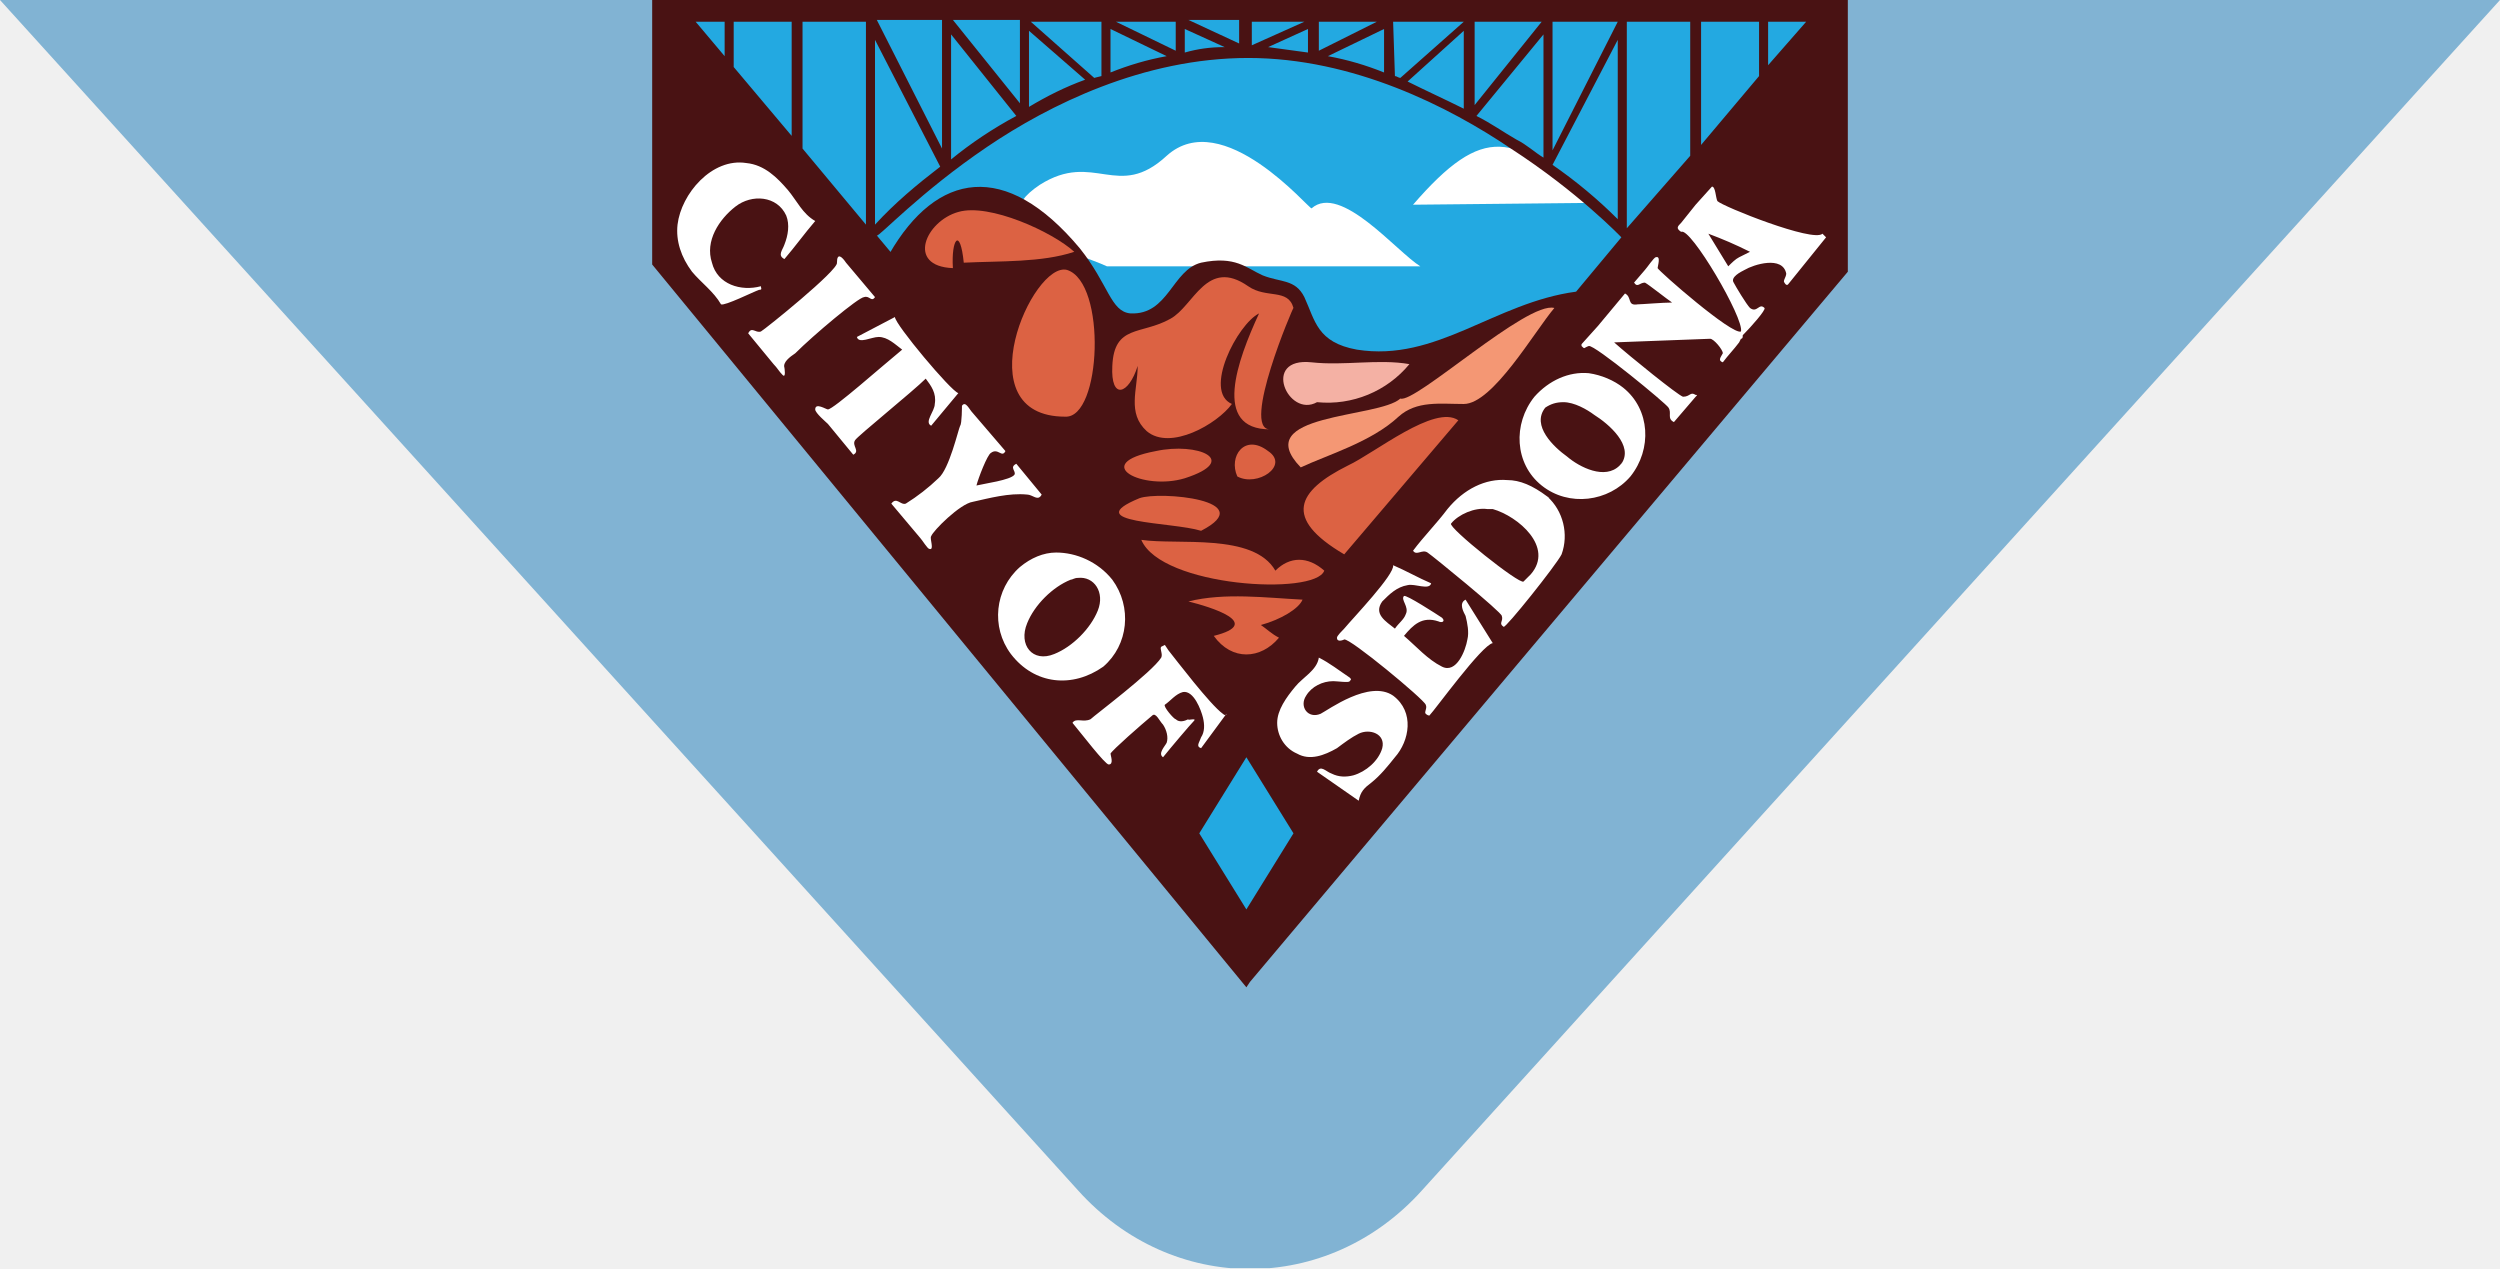
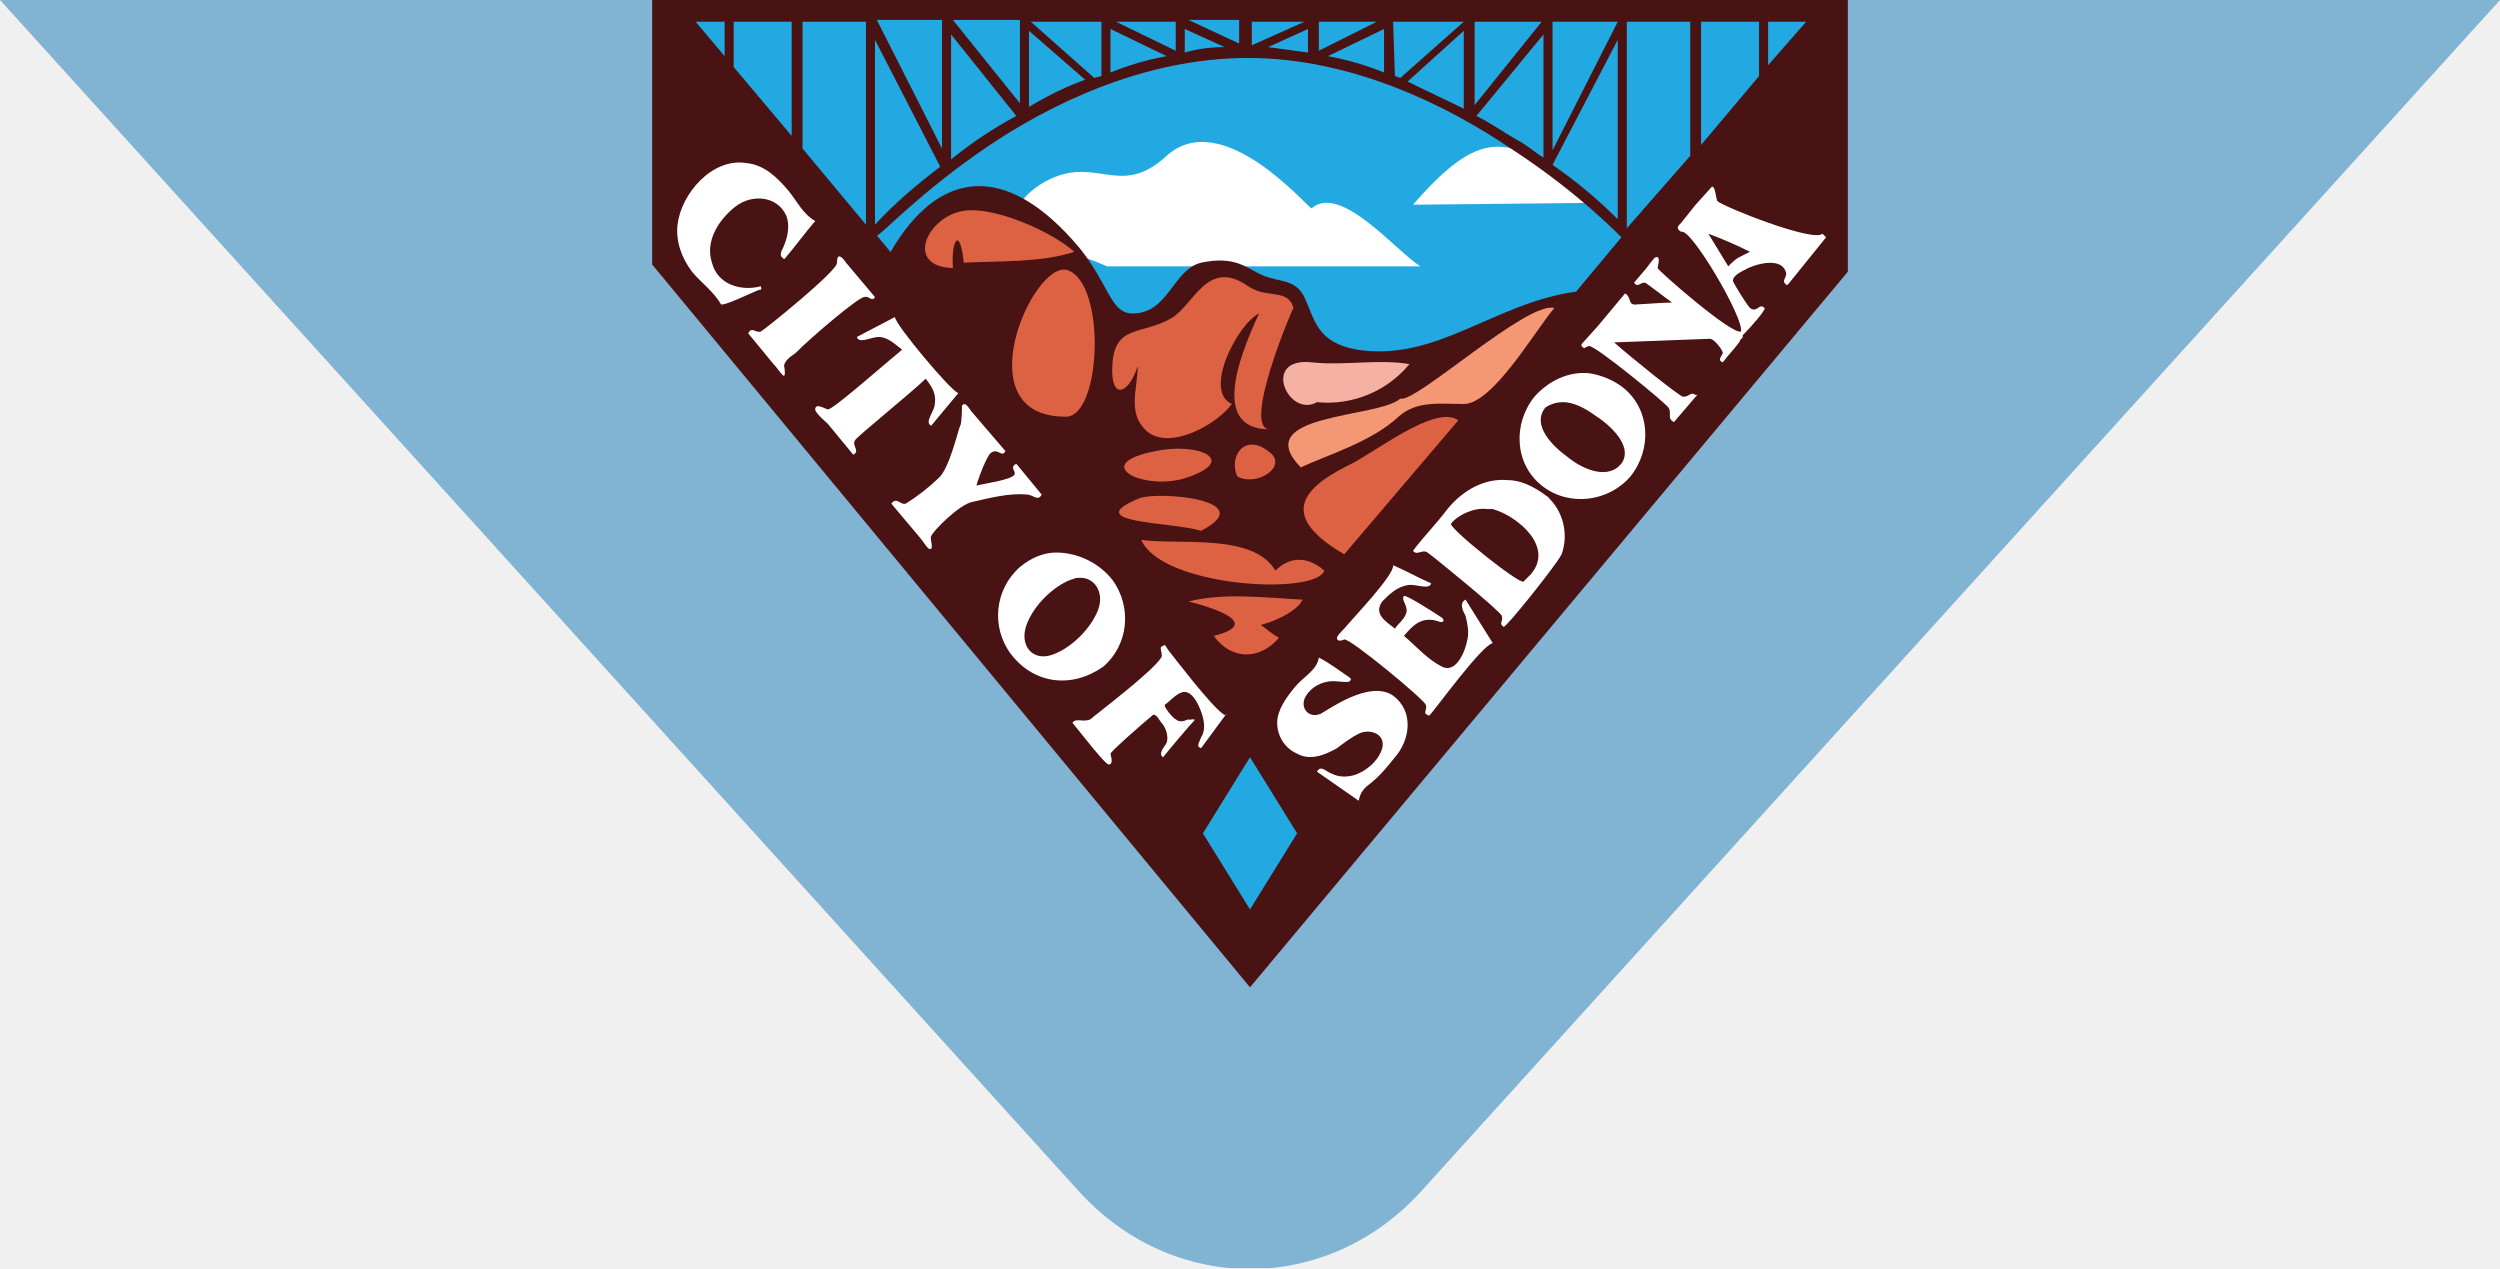
- <svg xmlns="http://www.w3.org/2000/svg" width="138" height="70" fill="none">
+ <svg xmlns="http://www.w3.org/2000/svg" width="138" height="70" viewBox="0 0 138 70" fill="none">
  <g clip-path="url(#a)">
    <path d="M138 0H0l59.5 65.7c5.2 5.8 13.8 5.8 19 0L138 0Z" fill="#81B3D3" />
    <path d="m36.7.5 32.1 37.9 32-37.7L36.7.5Z" fill="#23A9E1" />
    <path d="M61.1 14.7h17.3c-1.3-.8-4.4-4.6-6-3.2-.1.1-4.9-5.7-8-2.9-2.7 2.5-4-.3-7 1.6-3.6 2.4 2 3.7 3.7 4.5Zm26.7-3.5-9.8.1c3.9-4.5 5.6-4 9.8-.1Z" fill="#fff" />
-     <path d="M97.6 3.6V1.2h2.1l-2.1 2.4ZM48.4 13c.1.1 2.4-2.4 6.1-4.9 3.4-2.3 8.6-4.9 14.4-4.9 5.8 0 11.1 2.7 14.5 5 3.7 2.4 6 4.8 6.1 4.9l-2.5 3c-4.5.6-7.7 3.9-12.1 3.2-2.2-.4-2.3-1.6-2.9-2.9-.5-1-1.3-.8-2.3-1.2-.9-.4-1.5-1.1-3.4-.7-1.6.4-1.8 2.9-3.9 2.8-1.1-.1-1.2-1.6-2.8-3.6-4.1-4.9-7.9-4.2-10.5.3l19.6 23.3L48.4 13ZM40 1.2v1.9l-1.6-1.9H40Zm53.9 0h3.2v3L93.9 8V1.2Zm-4.1 11.4V1.2h3.5v7.4l-3.5 4s.1 0 0 0Zm-.5-10.4v9.9c-1.1-1.1-2.3-2.1-3.6-3l3.6-6.9Zm-4.1-.3v6.8c-.5-.3-.9-.7-1.5-1-.7-.4-1.4-.9-2.2-1.3l3.7-4.5Zm-4.4-.2V6c-1-.5-2.1-1-3.1-1.5l3.1-2.8Zm.6-.5h3.7l-3.7 4.6V1.2Zm4.3 0h3.6l-3.6 7.1V1.2Zm-8.8 0h3.9l-3.5 3.1c-.1 0-.2-.1-.3-.1l-.1-3Zm-.5.4V4c-1-.4-2-.7-3.1-.9l3.1-1.5Zm-4.2 0v1.3L70 2.6l2.2-1Zm-6.8 0 2.2 1c-.8 0-1.5.1-2.2.3V1.6Zm-4.1 0 3.1 1.5c-1.1.2-2.1.5-3.1.9V1.6Zm3.6 1.2-3.3-1.6h3.3v1.6Zm3.5-.4-2.8-1.3h2.8v1.3Zm.7-1.2H72l-2.9 1.3V1.2Zm3.7 0H76l-3.2 1.6V1.2ZM60.4 4.3l-3.5-3.1h3.9v3l-.4.1Zm-3.6-2.6 3.1 2.7c-1.1.4-2.1.9-3.1 1.5V1.7Zm-4.3.2 3.6 4.5c-1.3.7-2.5 1.5-3.6 2.4V1.9Zm-4.2.3 3.6 7c-1.3 1-2.5 2-3.6 3.2V2.2Zm3.7 6-3.6-7.1H52v7.1Zm4.3-2.5-3.7-4.6h3.7v4.6ZM43.7 7.5l-3.2-3.8V1.2h3.2v6.3Zm.6-6.3h3.5v11.2l-3.5-4.2v-7ZM69.1 0H36v14.6l32.8 39.9.2-.3L102 15V0H69.1Z" fill="#491213" />
-     <path d="m66.2 46 2.6-4.2 2.6 4.2-2.6 4.2-2.6-4.2Z" fill="#23A9E1" />
-     <path d="M74.2 30.6c-3.4-2-2.6-3.5.2-4.9 1.5-.7 4.8-3.4 6.1-2.5l-6.3 7.4Zm-2.3 2.5c-2-.1-4.3-.4-6.3.1 1.2.3 4.2 1.2 1.4 1.9 1 1.4 2.6 1.3 3.6.1-.4-.2-.7-.5-1-.7 1.1-.3 2.1-.9 2.3-1.4Zm1.2-1.6c-.9-.8-1.9-.8-2.7 0-1.2-2.1-5.4-1.4-7.4-1.7 1.1 2.6 9.6 3.1 10.1 1.7Zm-6.8-2.2c-1.6-.5-6.8-.4-3.4-1.8 1.1-.4 6.7.1 3.4 1.8Zm2-3c-.5-1.1.4-2.4 1.7-1.4 1.2.8-.6 2-1.7 1.4Zm-2.9.1c-2.3.7-5.3-.8-1.6-1.5 2.3-.5 4.7.5 1.6 1.5-.1 0 .1 0 0 0Zm-2.6-6.2c-.5 1.6-1.5 1.9-1.4 0 .1-2.3 1.6-1.7 3.2-2.6 1.3-.7 2-3.4 4.3-1.8 1 .7 2.2.1 2.5 1.2 0-.1-2.9 6.7-1.3 6.7-3.2 0-1.8-3.8-.6-6.4-1.2.6-3.1 4.3-1.5 5-.8 1.1-3.4 2.6-4.7 1.5-1.1-1-.5-2.3-.5-3.6Zm-4 2.8c-5.6 0-1.8-8.6.1-8.1 2.2.7 1.9 8.2-.1 8.1Zm-6.2-8.2c-2.6-.1-1.5-2.6.3-3.1 1.7-.5 5.2 1.1 6.4 2.2-1.8.6-4.1.5-6.1.6-.2-2-.7-1.3-.6.3Z" fill="#DC6243" />
+     <path d="M97.6 3.6V1.2h2.1l-2.1 2.4ZM48.4 13c.1.1 2.4-2.4 6.1-4.9 3.4-2.3 8.6-4.9 14.4-4.9 5.8 0 11.1 2.7 14.5 5 3.7 2.4 6 4.8 6.1 4.9l-2.5 3c-4.5.6-7.7 3.9-12.1 3.2-2.2-.4-2.3-1.6-2.9-2.9-.5-1-1.3-.8-2.3-1.2-.9-.4-1.5-1.1-3.4-.7-1.6.4-1.8 2.9-3.9 2.8-1.1-.1-1.2-1.6-2.8-3.6-4.1-4.9-7.84-4.29-10.44.21L48.4 13ZM40 1.2v1.9l-1.6-1.9H40Zm53.9 0h3.2v3L93.9 8V1.2Zm-4.1 11.4V1.2h3.5v7.4l-3.5 4Zm-.5-10.4v9.9c-1.1-1.1-2.3-2.1-3.6-3l3.6-6.9Zm-4.1-.3v6.8c-.5-.3-.9-.7-1.5-1-.7-.4-1.4-.9-2.2-1.3l3.7-4.5Zm-4.4-.2V6c-1-.5-2.1-1-3.1-1.5l3.1-2.8Zm.6-.5h3.7l-3.7 4.6V1.2Zm4.3 0h3.6l-3.6 7.1V1.2Zm-8.8 0h3.9l-3.5 3.1c-.1 0-.2-.1-.3-.1l-.1-3Zm-.5.4V4c-1-.4-2-.7-3.1-.9l3.1-1.5Zm-4.2 0v1.3L70 2.6l2.2-1Zm-6.8 0 2.2 1c-.8 0-1.5.1-2.2.3V1.6Zm-4.1 0 3.1 1.5c-1.1.2-2.1.5-3.1.9V1.6Zm3.6 1.2-3.3-1.6h3.3v1.6Zm3.5-.4-2.8-1.3h2.8v1.3Zm.7-1.2H72l-2.9 1.3V1.2Zm3.7 0H76l-3.2 1.6V1.2ZM60.4 4.3l-3.5-3.1h3.9v3l-.4.1Zm-3.6-2.6 3.1 2.7c-1.1.4-2.1.9-3.1 1.5V1.7Zm-4.3.2 3.6 4.5c-1.3.7-2.5 1.5-3.6 2.4V1.9Zm-4.2.3 3.6 7c-1.3 1-2.5 2-3.6 3.2V2.2Zm3.7 6-3.6-7.1H52v7.1Zm4.3-2.5-3.7-4.6h3.7v4.6ZM43.7 7.5l-3.2-3.8V1.2h3.2v6.3Zm.6-6.3h3.5v11.2l-3.5-4.2v-7ZM36 0v14.6l33 39.9L102 15V0H36Z" fill="#491213" />
+     <path d="m66.4 46 2.6-4.2 2.6 4.2-2.6 4.2-2.6-4.2Z" fill="#23A9E1" />
+     <path d="M74.2 30.6c-3.4-2-2.6-3.5.2-4.9 1.5-.7 4.8-3.4 6.1-2.5l-6.3 7.4Zm-2.3 2.5c-2-.1-4.3-.4-6.3.1 1.2.3 4.2 1.2 1.4 1.9 1 1.4 2.6 1.3 3.6.1-.4-.2-.7-.5-1-.7 1.1-.3 2.1-.9 2.3-1.4Zm1.2-1.6c-.9-.8-1.9-.8-2.7 0-1.2-2.1-5.4-1.4-7.4-1.7 1.1 2.6 9.6 3.1 10.1 1.7Zm-6.8-2.2c-1.6-.5-6.8-.4-3.4-1.8 1.1-.4 6.7.1 3.4 1.8Zm2-3c-.5-1.1.4-2.4 1.7-1.4 1.2.8-.6 2-1.7 1.4Zm-2.9.1c-2.3.7-5.3-.8-1.6-1.5 2.3-.5 4.7.5 1.6 1.5.1 0-.1 0 0 0Zm-2.6-6.2c-.5 1.6-1.5 1.9-1.4 0 .1-2.3 1.6-1.7 3.2-2.6 1.3-.7 2-3.4 4.3-1.8 1 .7 2.2.1 2.5 1.2 0-.1-2.9 6.7-1.3 6.7-3.2 0-1.8-3.8-.6-6.4-1.2.6-3.1 4.3-1.5 5-.8 1.1-3.4 2.6-4.7 1.5-1.1-1-.5-2.3-.5-3.6Zm-4 2.8c-5.6 0-1.8-8.6.1-8.1 2.2.7 1.9 8.2-.1 8.1Zm-6.2-8.2c-2.6-.1-1.5-2.6.3-3.1 1.7-.5 5.2 1.1 6.4 2.2-1.8.6-4.1.5-6.1.6-.2-2-.7-1.3-.6.3Z" fill="#DC6243" />
    <path d="M71.8 25.8c-2.9-3 4.3-2.7 5.5-3.8.8.3 7-5.4 8.5-5-1.1 1.3-3.4 5.3-5 5.3-1.3 0-2.6-.2-3.6.7-1.5 1.4-3.9 2.1-5.4 2.8Z" fill="#F49774" />
    <path d="M72.7 22.2c-1.6.9-3.1-2.5-.3-2.2 1.8.2 3.7-.2 5.4.1a5.86 5.86 0 0 1-5.1 2.1Z" fill="#F4B1A4" />
    <path d="M51.1 20.9c.3.4.6.8.5 1.4 0 .4-.6 1-.2 1.2l1.5-1.8c-.4-.1-3.5-3.8-3.5-4.2l-2.1 1.1c.1.4.8 0 1.2 0 .5 0 .9.4 1.3.7-1.1.9-3.8 3.3-4.1 3.3-.1 0-.7-.4-.7 0 0 .2.6.7.7.8l1.4 1.7c.4-.2-.1-.5.1-.8.1-.2 3.2-2.7 3.9-3.4Zm-3.4-4.5c.3-.1.4.3.6 0l-1.6-1.9c-.2-.3-.5-.6-.5 0 .1.4-4 3.7-4.2 3.8-.3.1-.5-.3-.7.1l1.4 1.7c.2.2.3.4.5.6.2.2.1-.4.1-.4-.1-.3.3-.6.6-.8 1-1 3.5-3.1 3.8-3.1Zm-5.7-.6c-1.1.3-2.4-.1-2.7-1.3-.4-1.2.4-2.4 1.3-3.1.9-.7 2.3-.6 2.8.5.2.5.1 1.1-.1 1.6-.1.3-.4.6 0 .8.6-.7 1.1-1.4 1.7-2.1-.7-.4-1-1.1-1.5-1.7-.6-.7-1.3-1.4-2.3-1.5-1.9-.3-3.6 1.7-3.8 3.4-.1.9.2 1.8.8 2.6.5.6 1.2 1.1 1.6 1.8.2.1 1.8-.7 2.1-.8.2 0 .1-.1.1-.2-.5.2 0 0 0 0Zm25.5 23.6c-.7-.5-2.6-3-3-3.5l-.2-.3-.2.1c-.1.1.1.4 0 .6-.5.8-3.7 3.2-3.9 3.4-.4.2-.8-.1-1 .2.5.6 1.8 2.3 2 2.3.3 0 .1-.5.1-.6.1-.2 1.7-1.6 2.3-2.1.2-.2.4.3.6.5.2.3.3.7.2 1-.1.2-.5.6-.2.8.4-.5 1.5-1.8 1.7-2 .2-.2-.4 0-.3-.1-.2.1-.5.2-.7 0-.1 0-.7-.7-.6-.8.3-.2.6-.6 1-.7.6-.1 1 1 1.1 1.4.1.4.1.8-.1 1.1-.1.3-.3.5 0 .6l1.4-1.9c0 .1-.1.1-.2 0-.1 0 .1.1 0 0Zm-9.2-8.9c-.7 0-1.4.3-2 .8a3.56 3.56 0 0 0-.5 4.8c1.3 1.7 3.4 1.9 5.1.7 1.4-1.2 1.6-3.3.5-4.8-.8-1-2-1.5-3.1-1.5Zm1.2 1.4c.9-.1 1.5.8 1.1 1.8-.4 1-1.4 2-2.4 2.4-1.2.5-2-.5-1.5-1.7.4-1 1.4-2 2.4-2.4.1 0 .2-.1.4-.1Zm-2.8-4.6c.3 0 .6.4.8 0l-1.4-1.7c-.4.2 0 .4-.1.6-.2.3-1.7.5-2.1.6.1-.4.6-1.7.8-1.8.4-.3.6.3.8-.1l-1.8-2.1c-.2-.2-.4-.7-.6-.4 0 0 0 1-.1 1.1-.1.2-.6 2.4-1.2 2.9a11 11 0 0 1-1.8 1.4c-.3.1-.5-.4-.8 0l1.6 1.9c.1.1.4.6.5.6.3.1 0-.6.1-.7.1-.3 1.6-1.8 2.3-1.9.9-.2 2-.5 3-.4.2 0-.2 0 0 0ZM80.9 34c.1.4.2.9.1 1.3-.1.6-.6 1.9-1.4 1.5-.8-.4-1.4-1.1-2.1-1.7.5-.6 1-1.1 1.9-.8.2.1.4 0 .2-.2-.3-.2-2-1.3-2.1-1.2-.2.2.3.6.1 1-.1.3-.4.5-.6.8-.5-.4-1.2-.8-.7-1.5.4-.4.8-.8 1.4-.9.4-.1 1.2.3 1.3-.1-.7-.3-1.4-.7-2.1-1 .1.5-2.2 2.9-2.7 3.5-.1.1-.4.4-.4.5 0 .3.4.1.4.1.3-.1 4.4 3.3 4.5 3.6.1.2-.1.4 0 .5 0 0 .1.1.2.1.3-.3 2.9-3.9 3.5-4l-1.5-2.4c-.4.2-.1.7 0 .9Zm-4 4.4c-1.3-.9-3.6.8-4 1-.7.3-1.2-.4-.8-1 .3-.5.9-.8 1.5-.8.2 0 .9.1.9 0 .1-.1.1-.1 0-.2-.6-.4-1.1-.8-1.7-1.1-.1.7-.9 1.1-1.3 1.6-.5.6-1 1.3-1 2s.4 1.4 1.1 1.7c.7.4 1.5.1 2.2-.3.4-.3.8-.6 1.2-.8.6-.3 1.5 0 1.3.8-.2.7-.9 1.3-1.6 1.5-.4.1-.8.1-1.2-.1-.3-.1-.6-.5-.8-.1l2.3 1.6c.1-.5.3-.7.7-1 .5-.4.9-.9 1.3-1.4.8-.9 1.1-2.5-.1-3.4Zm17.6-28.1c0 .1 0 .1 0 0l-.9 1-.8 1c-.2.2-.3.3 0 .5.5-.3 3.5 4.8 3.3 5.5-.5.2-4.5-3.3-4.6-3.5 0-.1.2-.7-.1-.6-.1 0-.5.6-.6.7l-.6.7c.2.3.3 0 .6 0 .2.1 1.2.9 1.5 1.1-.5 0-1.7.1-1.9.1-.6.1-.3-.4-.7-.6L88.2 18l-.9 1v.1c.2.2.1.1.4 0 .3-.1 4.3 3.2 4.4 3.4.2.3-.1.6.3.8l1.2-1.4c.1-.1.1-.1 0-.1-.3-.2-.3.1-.7.1-.3-.1-2.9-2.2-3.8-3l5.3-.2c.2 0 .7.6.7.8-.1.2-.3.4 0 .5.3-.4.6-.7.9-1.1l.1-.2c.1 0 .1-.1.1-.2l.1-.1c.3-.3 1.2-1.3 1.1-1.4-.3-.3-.4.3-.8 0-.2-.2-.8-1.2-.9-1.4-.2-.3.4-.6.6-.7.5-.3 2.1-.8 2.3.2 0 .2-.2.4-.1.5 0 0 .1.2.2.1l2.1-2.6-.2-.2c-.5.5-5.5-1.5-5.8-1.8-.1-.2-.1-.8-.3-.8Zm-.2 2.6c.8.3 1.5.6 2.3 1l-.6.3c-.2.1-.4.3-.6.5l-1.1-1.8Zm-6.6 7.7c-1.1-.1-2.2.4-3 1.3-1.2 1.5-1.1 3.7.4 4.9 1.5 1.2 3.7.9 4.9-.5 1.2-1.5 1.1-3.7-.4-4.9-.5-.4-1.2-.7-1.9-.8Zm-1.4 1.6c.6 0 1.3.4 1.7.7.8.5 2.2 1.7 1.5 2.7 0-.1.1-.1-.1.1-.8.8-2.2.1-2.9-.5-.7-.5-2-1.7-1.2-2.7.3-.2.6-.3 1-.3Zm-3.1 4.3c-1.2-.1-2.4.5-3.3 1.6-.6.8-1.3 1.5-1.9 2.3.2.3.5-.1.8.1.3.2 4.1 3.3 4.1 3.5.1.3-.2.4.1.6.1.1 2.9-3.4 3.2-4 .4-1.1.1-2.4-.8-3.2.1.1.2.1 0 0-.8-.6-1.5-.9-2.2-.9Zm-1.1 1.6h.3c1.4.4 3.4 2.1 2.1 3.6l-.4.4c-.2.2-4.2-3-4-3.2.4-.5 1.3-.9 2-.8Z" fill="#fff" />
  </g>
  <defs>
    <clipPath id="a">
      <path fill="#fff" d="M0 0h138v70H0z" />
    </clipPath>
  </defs>
</svg>
